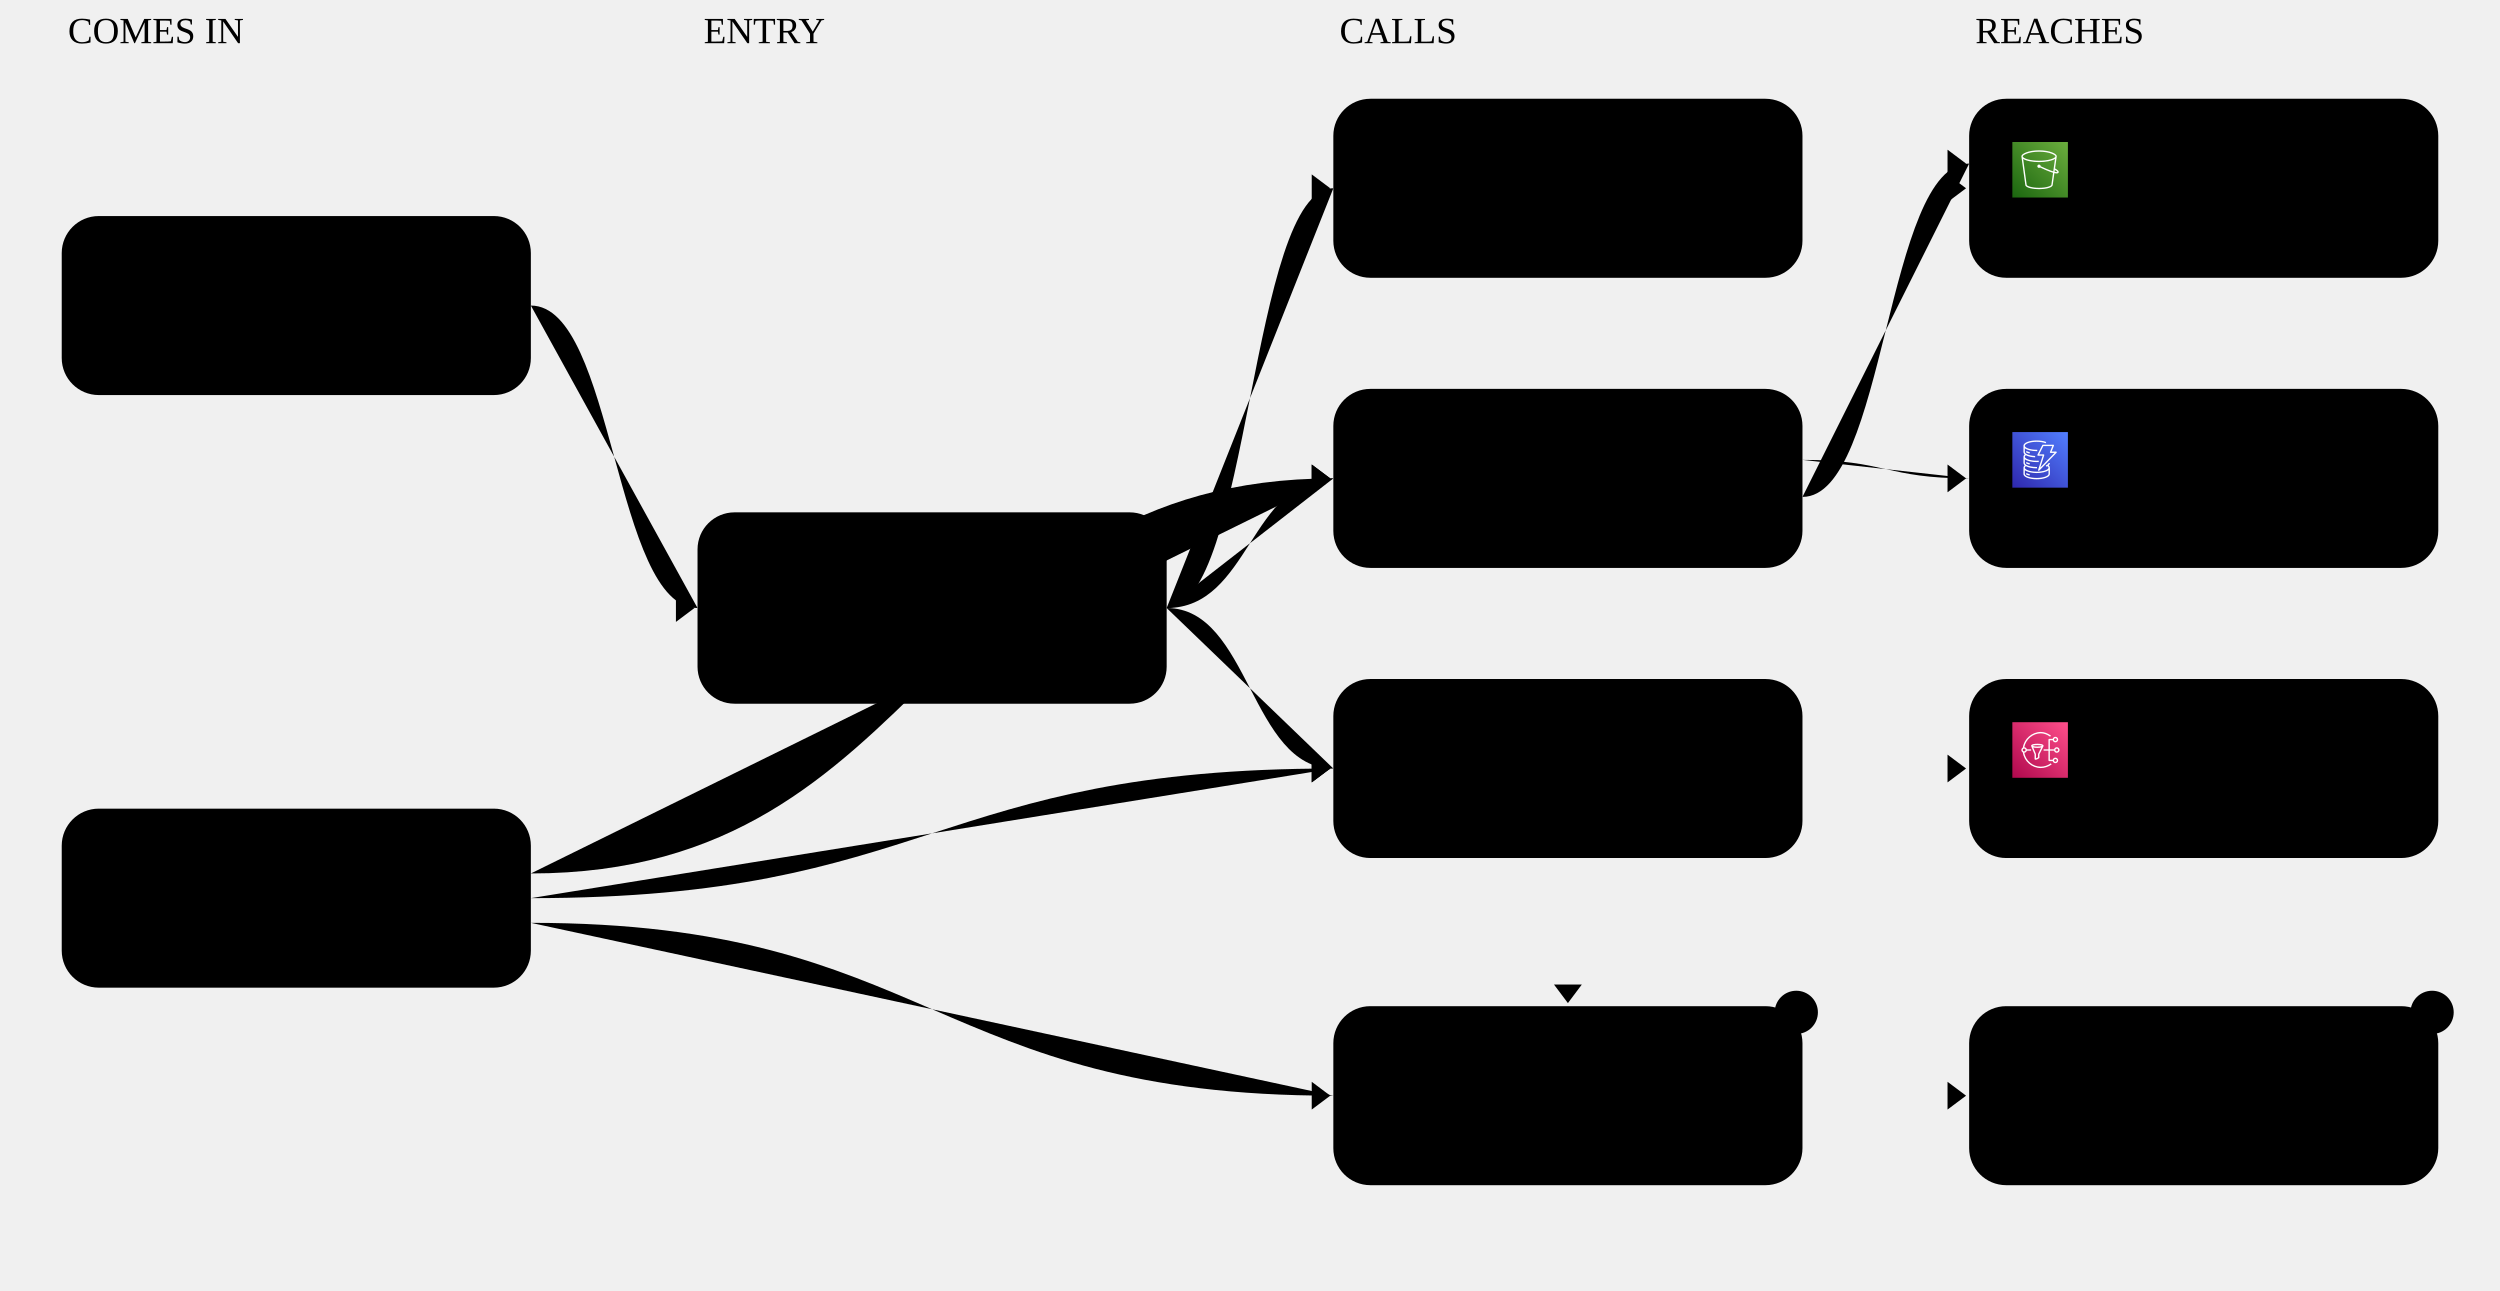
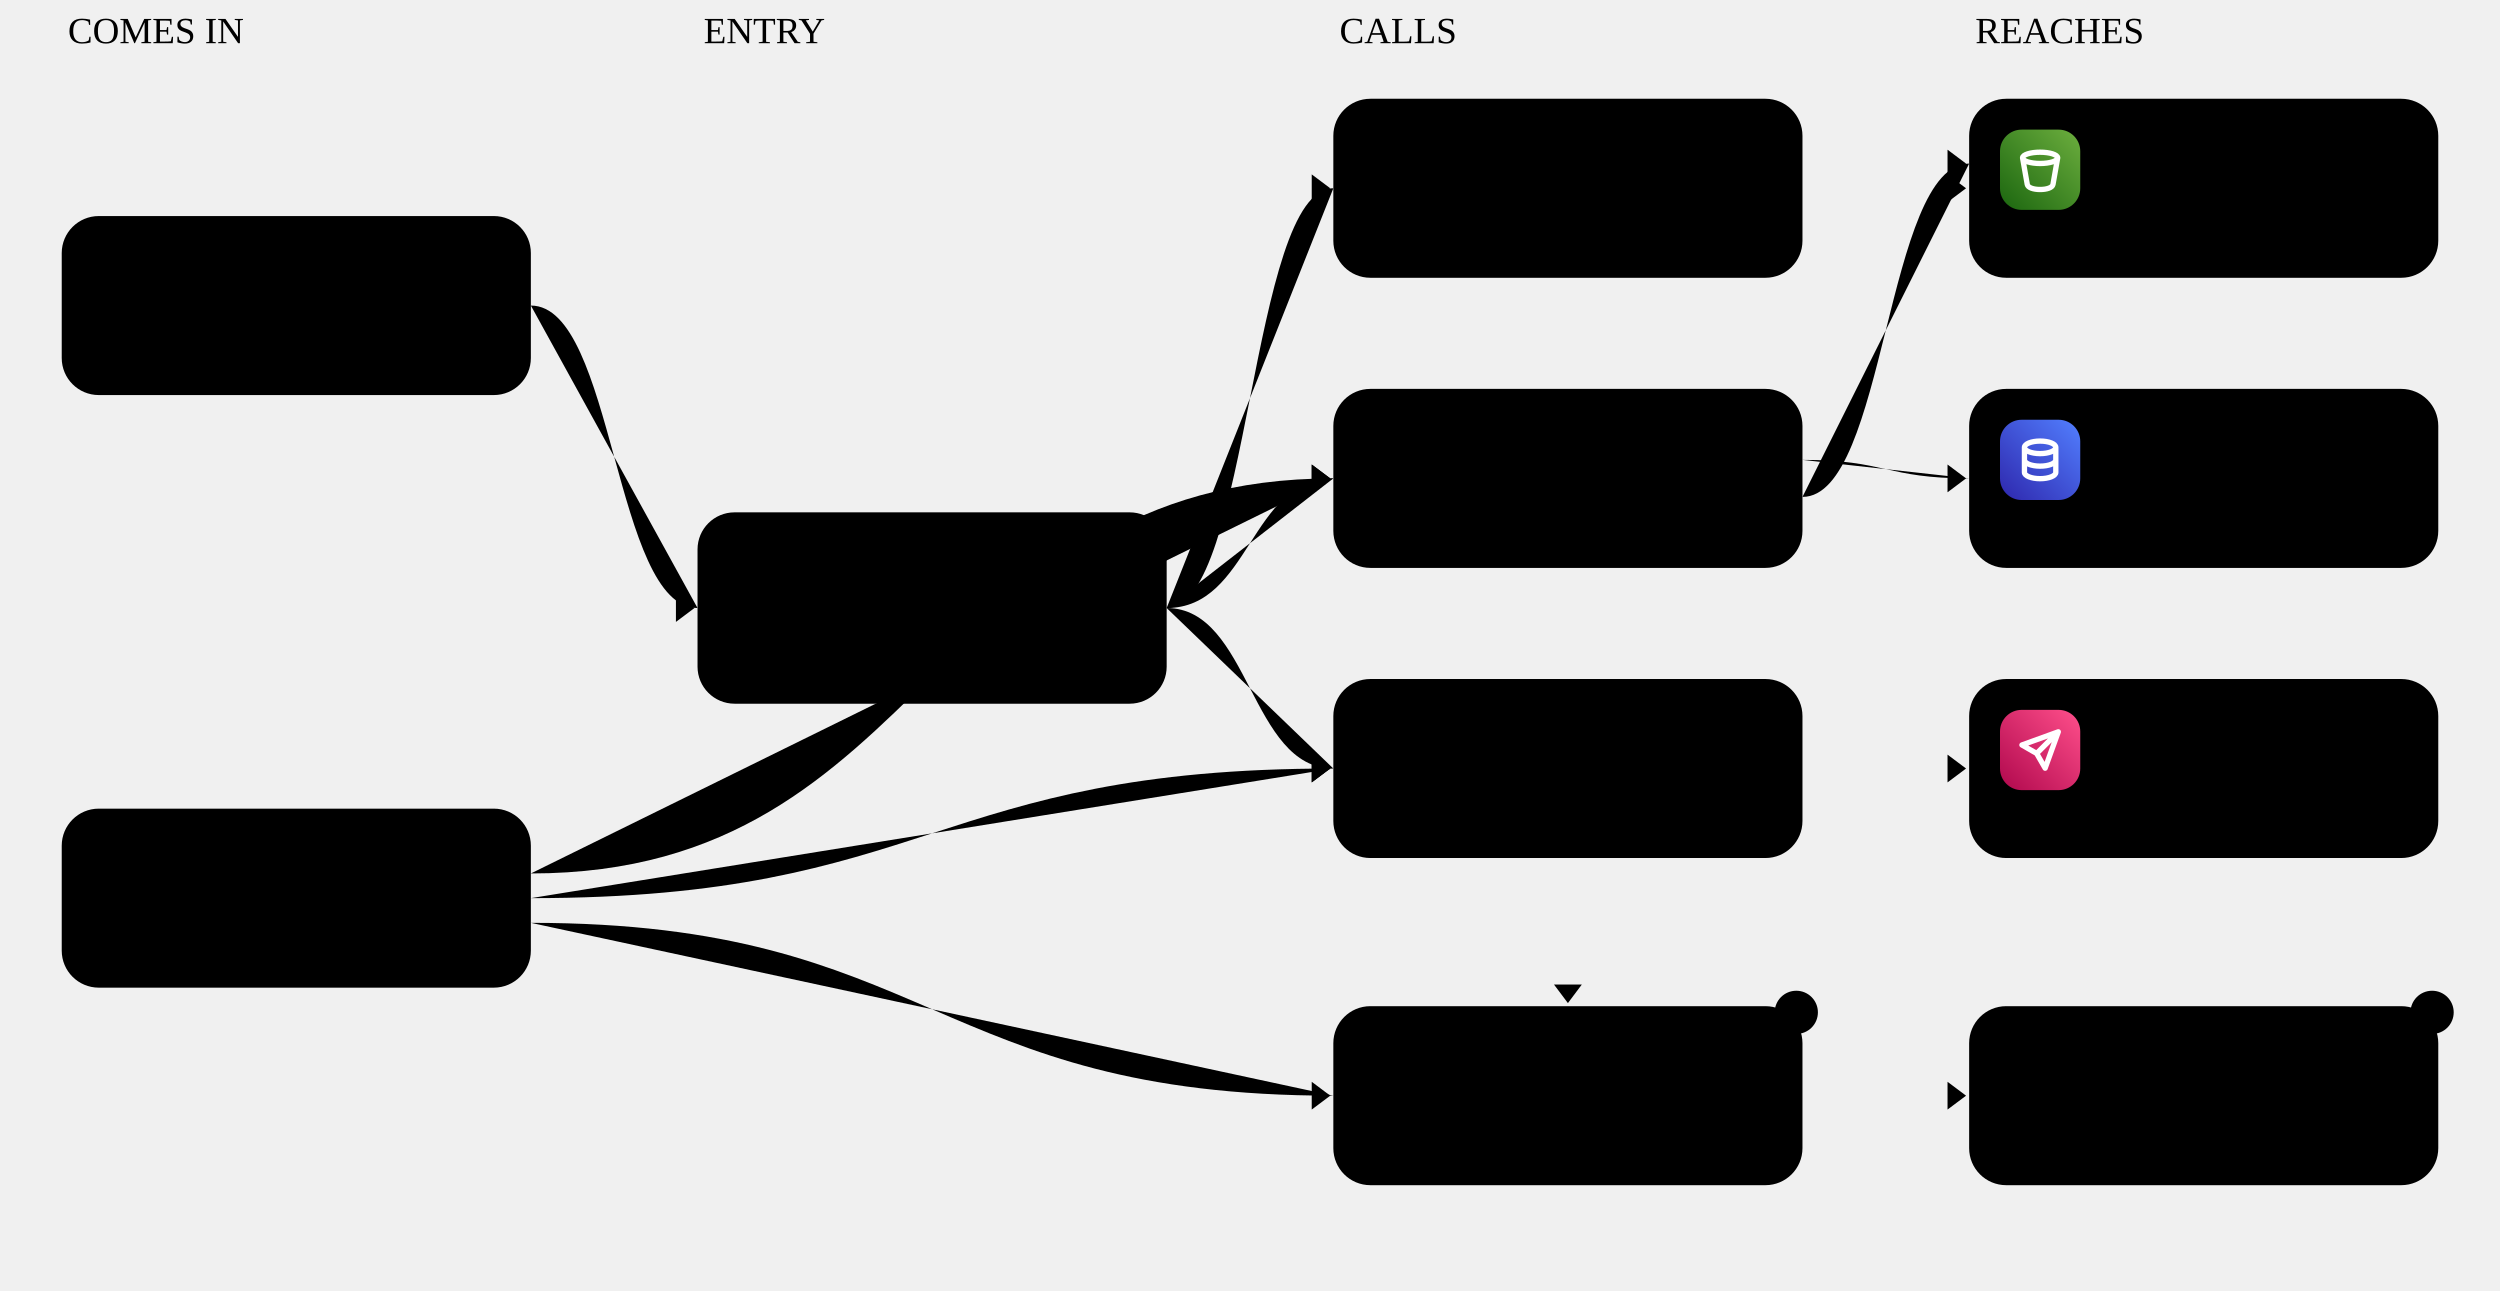
<svg class="cn-graph" viewBox="0 0 810 418" role="img" aria-label="A code graph: an S3 event comes in, lambda_handler calls read_orders, OrderStore.save and announce, and they reach S3, DynamoDB, SNS and the web">
  <style>.cn-graph:has(.n-event:hover) .e:not(.s-event):not(.t-event){opacity:.08}.cn-graph:has(.n-event:hover) .n:not(.n-event):not(.a-event){opacity:.3}.cn-graph:has(.n-env:hover) .e:not(.s-env):not(.t-env){opacity:.08}.cn-graph:has(.n-env:hover) .n:not(.n-env):not(.a-env){opacity:.3}.cn-graph:has(.n-handler:hover) .e:not(.s-handler):not(.t-handler){opacity:.08}.cn-graph:has(.n-handler:hover) .n:not(.n-handler):not(.a-handler){opacity:.3}.cn-graph:has(.n-read:hover) .e:not(.s-read):not(.t-read){opacity:.08}.cn-graph:has(.n-read:hover) .n:not(.n-read):not(.a-read){opacity:.3}.cn-graph:has(.n-save:hover) .e:not(.s-save):not(.t-save){opacity:.08}.cn-graph:has(.n-save:hover) .n:not(.n-save):not(.a-save){opacity:.3}.cn-graph:has(.n-announce:hover) .e:not(.s-announce):not(.t-announce){opacity:.08}.cn-graph:has(.n-announce:hover) .n:not(.n-announce):not(.a-announce){opacity:.3}.cn-graph:has(.n-chat:hover) .e:not(.s-chat):not(.t-chat){opacity:.08}.cn-graph:has(.n-chat:hover) .n:not(.n-chat):not(.a-chat){opacity:.3}.cn-graph:has(.n-s3:hover) .e:not(.s-s3):not(.t-s3){opacity:.08}.cn-graph:has(.n-s3:hover) .n:not(.n-s3):not(.a-s3){opacity:.3}.cn-graph:has(.n-ddb:hover) .e:not(.s-ddb):not(.t-ddb){opacity:.08}.cn-graph:has(.n-ddb:hover) .n:not(.n-ddb):not(.a-ddb){opacity:.3}.cn-graph:has(.n-sns:hover) .e:not(.s-sns):not(.t-sns){opacity:.08}.cn-graph:has(.n-sns:hover) .n:not(.n-sns):not(.a-sns){opacity:.3}.cn-graph:has(.n-web:hover) .e:not(.s-web):not(.t-web){opacity:.08}.cn-graph:has(.n-web:hover) .n:not(.n-web):not(.a-web){opacity:.3}</style>
  <text class="cap" x="22" y="14">COMES IN</text>
  <text class="cap" x="228" y="14">ENTRY</text>
  <text class="cap" x="434" y="14">CALLS</text>
  <text class="cap" x="640" y="14">REACHES</text>
  <g class="e k-event s-event t-handler" data-edge="event&gt;handler">
    <path class="ln" d="M172.0,99.0C199.0,99.0 199.0,197.0 226.0,197.0" />
    <path class="ah" d="M219.0,192.5L225.0,197.0L219.0,201.5" />
  </g>
  <g class="e k-env s-env t-save" data-edge="env&gt;save">
    <path class="ln" d="M172.0,283.0C302.0,283.0 302.0,155.0 432.0,155.0" />
    <path class="ah" d="M425.0,150.5L431.0,155.0L425.0,159.5" />
  </g>
  <g class="e k-env s-env t-announce" data-edge="env&gt;announce">
    <path class="ln" d="M172.0,291.0C302.0,291.0 302.0,249.0 432.0,249.0" />
    <path class="ah" d="M425.0,244.5L431.0,249.0L425.0,253.5" />
  </g>
  <g class="e k-env s-env t-chat" data-edge="env&gt;chat">
    <path class="ln" d="M172.0,299.0C302.0,299.0 302.0,355.0 432.0,355.0" />
    <path class="ah" d="M425.0,350.5L431.0,355.0L425.0,359.5" />
  </g>
  <g class="e k-call s-handler t-read" data-edge="handler&gt;read">
    <path class="ln" d="M378.0,197.0C405.0,197.0 405.0,61.0 432.0,61.0" />
    <path class="ah" d="M425.0,56.5L431.0,61.0L425.0,65.5" />
  </g>
  <g class="e k-call s-handler t-save" data-edge="handler&gt;save">
    <path class="ln" d="M378.0,197.0C405.0,197.0 405.0,155.0 432.0,155.0" />
    <path class="ah" d="M425.0,150.5L431.0,155.0L425.0,159.5" />
  </g>
  <g class="e k-call s-handler t-announce" data-edge="handler&gt;announce">
    <path class="ln" d="M378.0,197.0C405.0,197.0 405.0,249.0 432.0,249.0" />
    <path class="ah" d="M425.0,244.5L431.0,249.0L425.0,253.5" />
  </g>
  <g class="e k-call s-announce t-chat" data-edge="announce&gt;chat">
    <path class="ln" d="M508.0,278.0C508.0,302.0 508.0,302.0 508.0,326.0" />
    <path class="ah" d="M503.5,319.0L508.0,325.0L512.5,319.0" />
  </g>
  <g class="e k-reads s-read t-s3" data-edge="read&gt;s3">
    <path class="ln" d="M584.0,61.0C611.0,61.0 611.0,61.0 638.0,61.0" />
    <path class="ah" d="M631.0,56.5L637.0,61.0L631.0,65.5" />
  </g>
  <g class="e k-writes s-save t-ddb" data-edge="save&gt;ddb">
    <path class="ln" d="M584.0,149.0C611.0,149.0 611.0,155.0 638.0,155.0" />
    <path class="ah" d="M631.0,150.5L637.0,155.0L631.0,159.5" />
  </g>
  <g class="e k-writes s-save t-s3" data-edge="save&gt;s3">
    <path class="ln" d="M584.0,161.0C611.0,161.0 611.0,53.0 638.0,53.0" />
    <path class="ah" d="M631.0,48.5L637.0,53.0L631.0,57.5" />
  </g>
  <g class="e k-sends s-announce t-sns" data-edge="announce&gt;sns">
    <path class="ln" d="M584.0,249.0C611.0,249.0 611.0,249.0 638.0,249.0" />
    <path class="ah" d="M631.0,244.5L637.0,249.0L631.0,253.5" />
  </g>
  <g class="e k-http s-chat t-web" data-edge="chat&gt;web">
    <path class="ln" d="M584.0,355.0C611.0,355.0 611.0,355.0 638.0,355.0" />
    <path class="ah" d="M631.0,350.5L637.0,355.0L631.0,359.5" />
  </g>
  <g class="n k-event n-event a-handler" data-node="event">
    <rect class="bg" x="20" y="70" width="152" height="58" rx="12" />
    <rect class="bd" x="30" y="80" width="26" height="26" rx="8" />
    <path class="ic" transform="translate(35,85)" d="M9.2 1.8 3.6 9h4.2l-1 5.2L12.4 7H8.2z" />
    <text class="lb" x="64" y="94">An S3 event</text>
    <text class="sb" x="64" y="111">Records[] · key</text>
  </g>
  <g class="n k-env n-env a-save a-announce a-chat" data-node="env">
    <rect class="bg" x="20" y="262" width="152" height="58" rx="12" />
    <rect class="bd" x="30" y="272" width="26" height="26" rx="8" />
    <path class="ic" transform="translate(35,277)" d="M2.5 4.5h1.6M7.1 4.5h6.4M2.5 8h6.4M11.9 8h1.6M2.5 11.5h3M8.5 11.5h5M5.6 3v3M10.4 6.5v3M7 10v3" />
    <text class="lb" x="64" y="286">Environment</text>
    <text class="sb" x="64" y="303">4 variables</text>
  </g>
  <g class="n k-handler n-handler a-event a-read a-save a-announce" data-node="handler">
    <rect class="bg" x="226" y="166" width="152" height="62" rx="12" />
    <rect class="bd" x="236" y="176" width="26" height="26" rx="8" />
    <path class="ic" transform="translate(241,181)" d="M5.2 3.4v9.2l7.4-4.6z" />
    <text class="lb mono" x="270" y="190">lambda_handler()</text>
    <text class="sb" x="270" y="207">handler.py line 30</text>
  </g>
  <g class="n k-function n-read a-handler a-s3" data-node="read">
    <rect class="bg" x="432" y="32" width="152" height="58" rx="12" />
    <rect class="bd" x="442" y="42" width="26" height="26" rx="8" />
    <path class="ic" transform="translate(447,47)" d="M3.6 2.6h2.1l6 10.8h1.7M8.4 7.4 4.2 13.4" />
    <text class="lb mono" x="476" y="56">read_orders()</text>
    <text class="sb" x="476" y="73">handler.py line 19</text>
  </g>
  <g class="n k-function n-save a-env a-handler a-ddb a-s3" data-node="save">
    <rect class="bg" x="432" y="126" width="152" height="58" rx="12" />
    <rect class="bd" x="442" y="136" width="26" height="26" rx="8" />
    <path class="ic" transform="translate(447,141)" d="M3.6 2.6h2.1l6 10.8h1.7M8.4 7.4 4.2 13.4" />
    <text class="lb mono" x="476" y="150">OrderStore.save()</text>
    <text class="sb" x="476" y="167">store.py line 16</text>
  </g>
  <g class="n k-function n-announce a-env a-handler a-chat a-sns" data-node="announce">
    <rect class="bg" x="432" y="220" width="152" height="58" rx="12" />
    <rect class="bd" x="442" y="230" width="26" height="26" rx="8" />
    <path class="ic" transform="translate(447,235)" d="M3.6 2.6h2.1l6 10.8h1.7M8.4 7.4 4.2 13.4" />
    <text class="lb mono" x="476" y="244">announce()</text>
    <text class="sb" x="476" y="261">notify.py line 14</text>
  </g>
  <g class="n k-function n-chat a-env a-announce a-web warn" data-node="chat">
    <rect class="bg" x="432" y="326" width="152" height="58" rx="12" />
    <rect class="bd" x="442" y="336" width="26" height="26" rx="8" />
    <path class="ic" transform="translate(447,341)" d="M3.6 2.6h2.1l6 10.8h1.7M8.4 7.4 4.2 13.4" />
    <text class="lb mono" x="476" y="350">post_to_chat()</text>
    <text class="sb" x="476" y="367">notify.py line 20</text>
    <circle class="wd" cx="582" cy="328" r="7" />
    <path class="wm" d="M582,325v4.6M582,331v.4" />
  </g>
  <g class="n k-aws n-s3 a-read a-save" data-node="s3">
    <rect class="bg" x="638" y="32" width="152" height="58" rx="12" />
-     <rect class="bd lg" x="648" y="42" width="26" height="26" rx="8" />
-     <svg class="logo" x="652" y="46" width="18" height="18" viewBox="0 0 256 256" fill="currentColor">
-       <defs>
-         <linearGradient id="cnl-aws-s3-SVG7R6tZwZW" x1="0%" x2="100%" y1="100%" y2="0%">
-           <stop offset="0%" stop-color="#1b660f" />
-           <stop offset="100%" stop-color="#6cae3e" />
-         </linearGradient>
-       </defs>
-       <path fill="url(#cnl-aws-s3-SVG7R6tZwZW)" d="M0 0h256v256H0z" />
-       <path fill="#fff" d="m194.675 137.256l1.229-8.652c11.33 6.787 11.478 9.59 11.475 9.667c-.02.016-1.952 1.629-12.704-1.015m-6.218-1.728c-19.584-5.926-46.857-18.438-57.894-23.654c0-.045.013-.086.013-.131c0-4.24-3.45-7.69-7.693-7.69c-4.237 0-7.687 3.45-7.687 7.69s3.45 7.69 7.687 7.69c1.862 0 3.552-.695 4.886-1.8c12.986 6.148 40.048 18.478 59.776 24.302l-7.801 55.059q-.033.225-.032.451c0 4.848-21.463 13.754-56.532 13.754c-35.44 0-57.13-8.906-57.13-13.754q0-.22-.028-.435l-16.3-119.062c14.108 9.712 44.454 14.85 73.478 14.85c28.979 0 59.273-5.12 73.41-14.802zM48 65.528c.23-4.21 24.428-20.73 75.2-20.73c50.764 0 74.966 16.516 75.2 20.73v1.437c-2.784 9.443-34.144 19.434-75.2 19.434c-41.127 0-72.503-10.023-75.2-19.479zm156.8.07c0-11.087-31.79-27.2-81.6-27.2c-49.812 0-81.6 16.113-81.6 27.2l.3 2.414l17.754 129.676c.426 14.503 39.1 19.91 63.526 19.91c30.31 0 62.512-6.969 62.928-19.9l7.668-54.07c4.265 1.02 7.776 1.542 10.595 1.542c3.785 0 6.345-.925 7.897-2.774c1.274-1.517 1.76-3.354 1.396-5.31c-.83-4.428-6.087-9.202-16.794-15.311l7.603-53.639z" />
-     </svg>
+     <clipPath id="cn-badge-s3">
+       <rect x="648" y="42" width="26" height="26" rx="7" />
+     </clipPath>
+     <g clip-path="url(#cn-badge-s3)">
+       <svg class="logo" x="648" y="42" width="26" height="26" viewBox="0 0 32 32">
+         <defs>
+           <linearGradient id="cnl-aws-s3-SVG7R6tZwZW-sm" x1="0%" x2="100%" y1="100%" y2="0%">
+             <stop offset="0%" stop-color="#1b660f" />
+             <stop offset="100%" stop-color="#6cae3e" />
+           </linearGradient>
+         </defs>
+         <path fill="url(#cnl-aws-s3-SVG7R6tZwZW-sm)" d="M0 0h32v32H0z" />
+         <path fill="none" stroke="#fff" stroke-width="1.7" stroke-linecap="round" stroke-linejoin="round" transform="translate(6 6) scale(1.25)" d="M2.4 4.2c0 1 2.5 1.8 5.6 1.8s5.6-.8 5.6-1.8S11.1 2.4 8 2.4 2.4 3.2 2.4 4.2zM2.4 4.2l1.5 8.5c.2 1 1.9 1.6 4.1 1.6s3.9-.6 4.1-1.6l1.5-8.5" />
+       </svg>
+     </g>
    <text class="lb" x="682" y="56">S3</text>
    <text class="sb" x="682" y="73">reads · writes</text>
  </g>
  <g class="n k-aws n-ddb a-save" data-node="ddb">
    <rect class="bg" x="638" y="126" width="152" height="58" rx="12" />
-     <rect class="bd lg" x="648" y="136" width="26" height="26" rx="8" />
-     <svg class="logo" x="652" y="140" width="18" height="18" viewBox="0 0 256 256" fill="currentColor">
-       <defs>
-         <linearGradient id="cnl-aws-dynamodb-SVGte2wIbLN" x1="0%" x2="100%" y1="100%" y2="0%">
-           <stop offset="0%" stop-color="#2e27ad" />
-           <stop offset="100%" stop-color="#527fff" />
-         </linearGradient>
-       </defs>
-       <path fill="url(#cnl-aws-dynamodb-SVGte2wIbLN)" d="M0 0h256v256H0z" />
-       <path fill="#fff" d="M166.675 175.52c-10.682 8.637-33.091 13.2-54.534 13.2c-21.447 0-43.863-4.566-54.541-13.202v17.392h.003c0 8.675 22.397 18.342 54.538 18.342c32.115 0 54.499-9.655 54.534-18.323zm.003-33.049l6.4-.035v.035c0 3.866-1.936 7.475-5.705 10.779c4.57 4.021 5.705 7.966 5.705 10.775c0 .02-.003.035-.003.054v28.831h.003c0 16.035-31.398 24.69-60.937 24.69c-29.469 0-60.781-8.617-60.931-24.578c0-.016-.01-.032-.01-.048v-28.958c0-.007.006-.016.006-.026c.01-2.809 1.15-6.738 5.712-10.75c-4.534-4.005-5.686-7.912-5.715-10.699h.003c0-.013-.006-.022-.006-.035v-28.958c0-.01.006-.02.006-.029c.01-2.809 1.152-6.738 5.716-10.743c-4.538-4.009-5.69-7.92-5.719-10.703h.003c0-.012-.006-.025-.006-.038V63.08c0-.01.006-.019.006-.029C51.261 47.04 82.624 38.4 112.141 38.4c16.675 0 32.694 2.65 43.948 7.271l-2.448 5.866c-10.505-4.314-25.632-6.79-41.5-6.79c-32.141 0-54.538 9.668-54.538 18.349c0 8.677 22.397 18.345 54.538 18.345c.867.01 1.715 0 2.573-.032l.268 6.342c-.947.038-1.894.038-2.841.038c-21.447 0-43.863-4.568-54.541-13.204V91.97h.003v.073c.032 3.329 3.447 6.236 6.307 8.083c8.608 5.488 24.032 9.236 41.232 10.014l-.29 6.341c-17.425-.79-32.682-4.405-42.503-9.946c-2.42 1.809-4.746 4.256-4.746 7.03c0 8.677 22.397 18.345 54.538 18.345c3.152 0 6.281-.105 9.305-.315l.445 6.332c-3.168.22-6.451.33-9.75.33c-21.447 0-43.863-4.567-54.541-13.203v17.383h.003c.032 3.403 3.447 6.307 6.307 8.157c9.844 6.281 28.327 10.192 48.23 10.192h1.409v6.347h-1.408c-20.221 0-38.599-3.754-49.837-10.099c-2.406 1.806-4.7 4.24-4.7 6.992c0 8.677 22.396 18.348 54.537 18.348c32.115 0 54.499-9.655 54.534-18.326v-.035c-.006-2.758-2.31-5.192-4.723-6.998a45 45 0 0 1-5.14 2.523l-2.45-5.865c2.323-.955 4.339-1.987 5.993-3.072c2.886-1.883 6.323-4.825 6.323-8.129m27.411-46.418h-17.932c-1.06 0-2.055-.52-2.647-1.39a3.14 3.14 0 0 1-.33-2.951l10.91-27.27h-41.31l-19.2 38.086h20.423c1.02 0 1.98.486 2.586 1.301c.598.82.774 1.87.464 2.838l-18.228 56.818zm9.821-.974l-79.996 82.648a3.22 3.22 0 0 1-2.31.974a3.2 3.2 0 0 1-1.636-.444a3.16 3.16 0 0 1-1.414-3.692l21.075-65.69h-21.226a3.21 3.21 0 0 1-2.723-1.504a3.15 3.15 0 0 1-.138-3.088l22.4-44.434a3.2 3.2 0 0 1 2.861-1.755h48a3.21 3.21 0 0 1 2.646 1.39a3.15 3.15 0 0 1 .33 2.955L180.87 89.706h20.73c1.28 0 2.441.761 2.944 1.93a3.16 3.16 0 0 1-.634 3.443M62.256 194.158c4.534 2.555 10.243 4.703 16.966 6.38l1.562-6.158c-6.077-1.514-11.389-3.5-15.366-5.742zm16.966-44.403l1.562-6.154c-6.077-1.517-11.389-3.504-15.366-5.745l-3.162 5.52c4.534 2.555 10.24 4.704 16.966 6.38M62.256 92.594l3.162-5.52c3.97 2.241 9.286 4.225 15.366 5.745l-1.562 6.154c-6.732-1.679-12.438-3.827-16.966-6.38" />
-     </svg>
+     <clipPath id="cn-badge-ddb">
+       <rect x="648" y="136" width="26" height="26" rx="7" />
+     </clipPath>
+     <g clip-path="url(#cn-badge-ddb)">
+       <svg class="logo" x="648" y="136" width="26" height="26" viewBox="0 0 32 32">
+         <defs>
+           <linearGradient id="cnl-aws-dynamodb-SVGte2wIbLN-sm" x1="0%" x2="100%" y1="100%" y2="0%">
+             <stop offset="0%" stop-color="#2e27ad" />
+             <stop offset="100%" stop-color="#527fff" />
+           </linearGradient>
+         </defs>
+         <path fill="url(#cnl-aws-dynamodb-SVGte2wIbLN-sm)" d="M0 0h32v32H0z" />
+         <path fill="none" stroke="#fff" stroke-width="1.7" stroke-linecap="round" stroke-linejoin="round" transform="translate(6 6) scale(1.25)" d="M3 4c0-1.1 2.2-2 5-2s5 .9 5 2-2.2 2-5 2-5-.9-5-2zM3 4v8c0 1.1 2.2 2 5 2s5-.9 5-2V4M3 8c0 1.1 2.2 2 5 2s5-.9 5-2" />
+       </svg>
+     </g>
    <text class="lb" x="682" y="150">DynamoDB</text>
    <text class="sb" x="682" y="167">writes</text>
  </g>
  <g class="n k-aws n-sns a-announce" data-node="sns">
    <rect class="bg" x="638" y="220" width="152" height="58" rx="12" />
-     <rect class="bd lg" x="648" y="230" width="26" height="26" rx="8" />
-     <svg class="logo" x="652" y="234" width="18" height="18" viewBox="0 0 256 256" fill="currentColor">
-       <defs>
-         <linearGradient id="cnl-aws-sns-SVGyDrnJbhE" x1="0%" x2="100%" y1="100%" y2="0%">
-           <stop offset="0%" stop-color="#b0084d" />
-           <stop offset="100%" stop-color="#ff4f8b" />
-         </linearGradient>
-       </defs>
-       <path fill="url(#cnl-aws-sns-SVGyDrnJbhE)" d="M0 0h256v256H0z" />
-       <path fill="#fff" d="M54.4 121.6c3.53 0 6.4 2.87 6.4 6.4s-2.87 6.4-6.4 6.4s-6.4-2.87-6.4-6.4s2.87-6.4 6.4-6.4m76.8 83.2c-37.395 0-69.475-27.309-76.18-64.064c5.668-.275 10.346-4.227 11.722-9.536H86.4v-6.4H66.742c-1.376-5.306-6.05-9.258-11.718-9.536C61.712 79.072 94.435 51.2 131.2 51.2c13.802 0 28.262 5.19 42.973 15.427l3.654-5.254C162.026 50.378 146.336 44.8 131.2 44.8c-40.736 0-76.963 31.568-82.998 72.067C44.285 119.062 41.6 123.2 41.6 128s2.685 8.938 6.602 11.13c6.102 41.161 41.577 72.07 82.998 72.07c17.302 0 35.014-5.898 49.872-16.605l-3.744-5.19c-13.776 9.93-30.157 15.395-46.128 15.395m-34.877-88.186c5.933 1.45 13.357 1.786 18.877 1.786c5.254 0 12.234-.304 18.013-1.58l-14.477 28.95c-.22.441-.336.934-.336 1.43v14.25c-2.563 1.635-6.934 4.348-9.6 4.905V147.2c0-.422-.083-.842-.246-1.232zM115.2 105.6c12.88 0 19.757 1.933 21.891 3.2c-2.134 1.267-9.011 3.2-21.891 3.2s-19.757-1.933-21.891-3.2c2.134-1.267 9.011-3.2 21.891-3.2m-9.6 67.2h3.2q.207-.001.41-.026c3.916-.508 8.899-3.536 13.26-6.332l.842-.538a3.21 3.21 0 0 0 1.488-2.704v-15.245l17.789-35.571c.877-1.02 1.411-2.195 1.411-3.584c0-8.352-18.045-9.6-28.8-9.6s-28.8 1.248-28.8 9.6c0 1.171.384 2.189 1.024 3.094L102.4 147.84v21.76a3.2 3.2 0 0 0 3.2 3.2m92.8-3.2c3.53 0 6.4 2.87 6.4 6.4s-2.87 6.4-6.4 6.4s-6.4-2.87-6.4-6.4s2.87-6.4 6.4-6.4m0-96c3.53 0 6.4 2.87 6.4 6.4s-2.87 6.4-6.4 6.4s-6.4-2.87-6.4-6.4s2.87-6.4 6.4-6.4m6.4 48c3.53 0 6.4 2.87 6.4 6.4s-2.87 6.4-6.4 6.4s-6.4-2.87-6.4-6.4s2.87-6.4 6.4-6.4m-32 9.6h19.658c1.427 5.504 6.396 9.6 12.342 9.6c7.06 0 12.8-5.74 12.8-12.8s-5.74-12.8-12.8-12.8c-5.946 0-10.915 4.096-12.342 9.6H172.8V83.2h13.258c1.427 5.504 6.396 9.6 12.342 9.6c7.06 0 12.8-5.74 12.8-12.8s-5.74-12.8-12.8-12.8c-5.946 0-10.915 4.096-12.342 9.6H169.6a3.2 3.2 0 0 0-3.2 3.2v44.8H144v6.4h22.4V176a3.2 3.2 0 0 0 3.2 3.2h16.458c1.427 5.504 6.396 9.6 12.342 9.6c7.06 0 12.8-5.74 12.8-12.8s-5.74-12.8-12.8-12.8c-5.946 0-10.915 4.096-12.342 9.6H172.8z" />
-     </svg>
+     <clipPath id="cn-badge-sns">
+       <rect x="648" y="230" width="26" height="26" rx="7" />
+     </clipPath>
+     <g clip-path="url(#cn-badge-sns)">
+       <svg class="logo" x="648" y="230" width="26" height="26" viewBox="0 0 32 32">
+         <defs>
+           <linearGradient id="cnl-aws-sns-SVGyDrnJbhE-sm" x1="0%" x2="100%" y1="100%" y2="0%">
+             <stop offset="0%" stop-color="#b0084d" />
+             <stop offset="100%" stop-color="#ff4f8b" />
+           </linearGradient>
+         </defs>
+         <path fill="url(#cnl-aws-sns-SVGyDrnJbhE-sm)" d="M0 0h32v32H0z" />
+         <path fill="none" stroke="#fff" stroke-width="1.7" stroke-linecap="round" stroke-linejoin="round" transform="translate(6 6) scale(1.25)" d="M13.8 2.2 6.9 9.1M13.8 2.2 9.6 13.8 6.9 9.1 2.2 6.4z" />
+       </svg>
+     </g>
    <text class="lb" x="682" y="244">SNS</text>
    <text class="sb" x="682" y="261">sends</text>
  </g>
  <g class="n k-http n-web a-chat warn" data-node="web">
    <rect class="bg" x="638" y="326" width="152" height="58" rx="12" />
    <rect class="bd" x="648" y="336" width="26" height="26" rx="8" />
    <path class="ic" transform="translate(653,341)" d="M8 2a6 6 0 1 0 0 12A6 6 0 1 0 8 2zM2.2 8h11.6M8 2c-2.1 2.2-2.1 9.8 0 12M8 2c2.1 2.2 2.1 9.8 0 12" />
    <text class="lb" x="682" y="350">The web</text>
    <text class="sb" x="682" y="367">POST · no timeout</text>
    <circle class="wd" cx="788" cy="328" r="7" />
    <path class="wm" d="M788,325v4.6M788,331v.4" />
  </g>
</svg>
